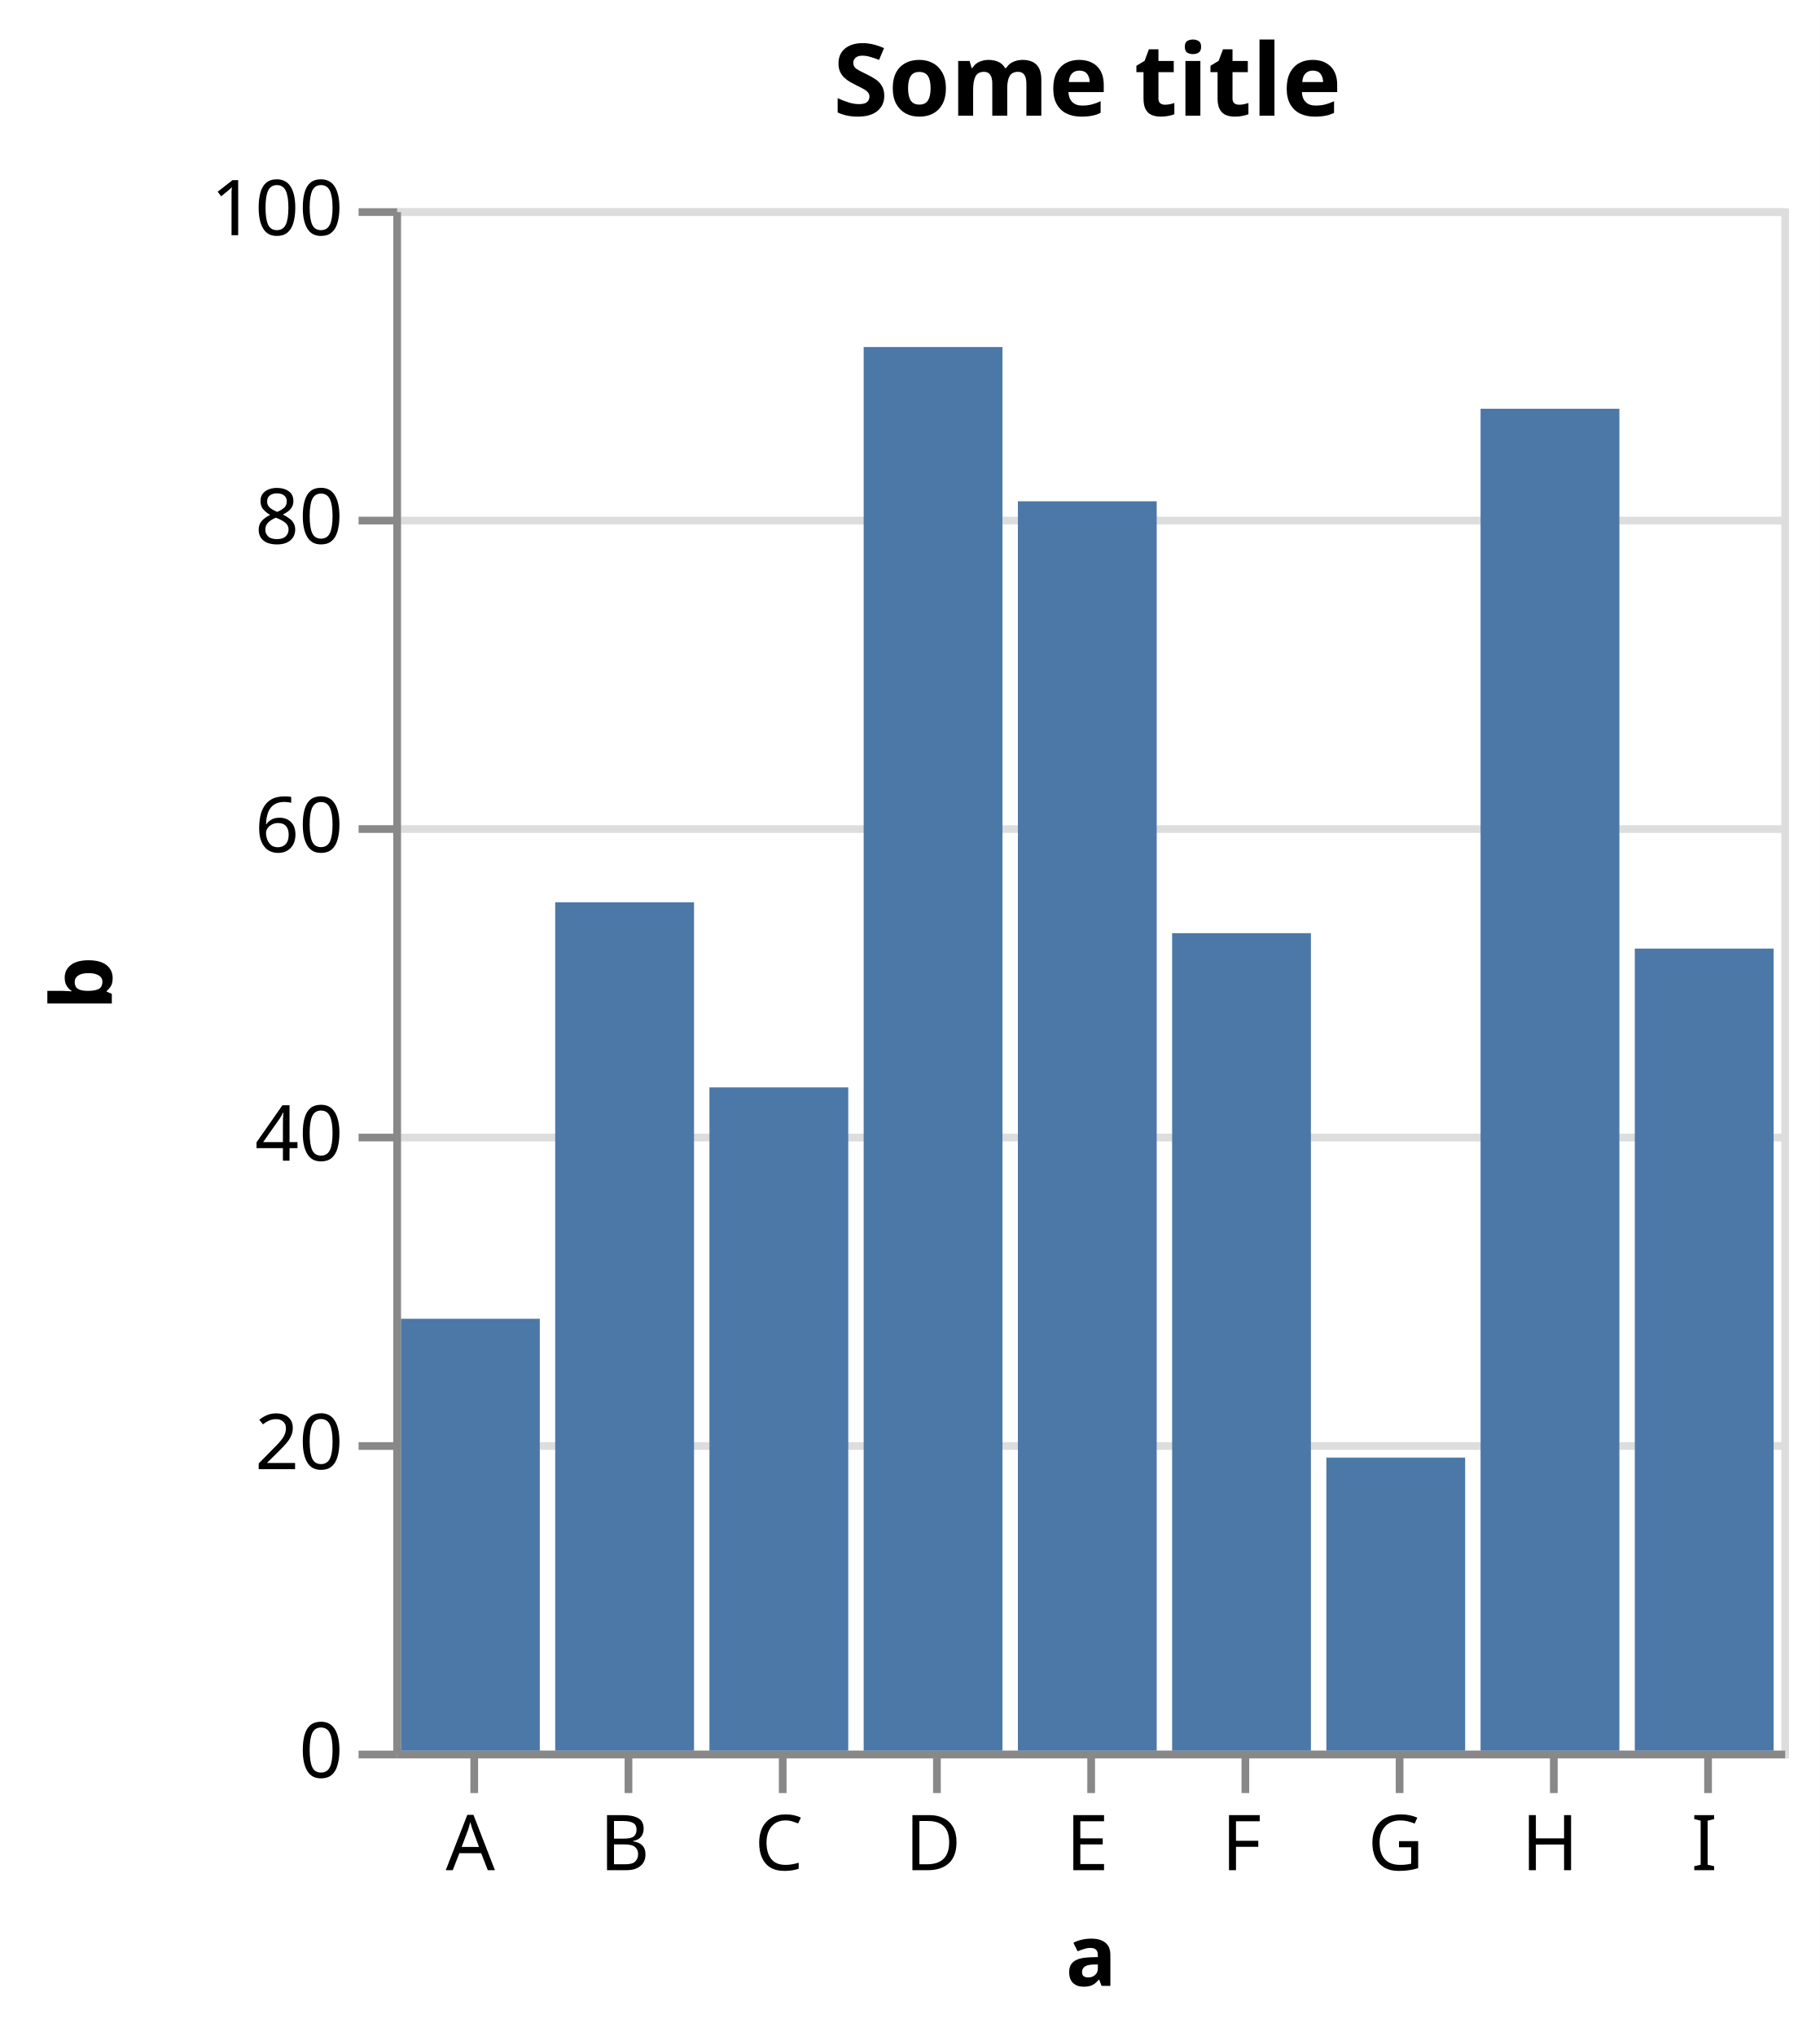
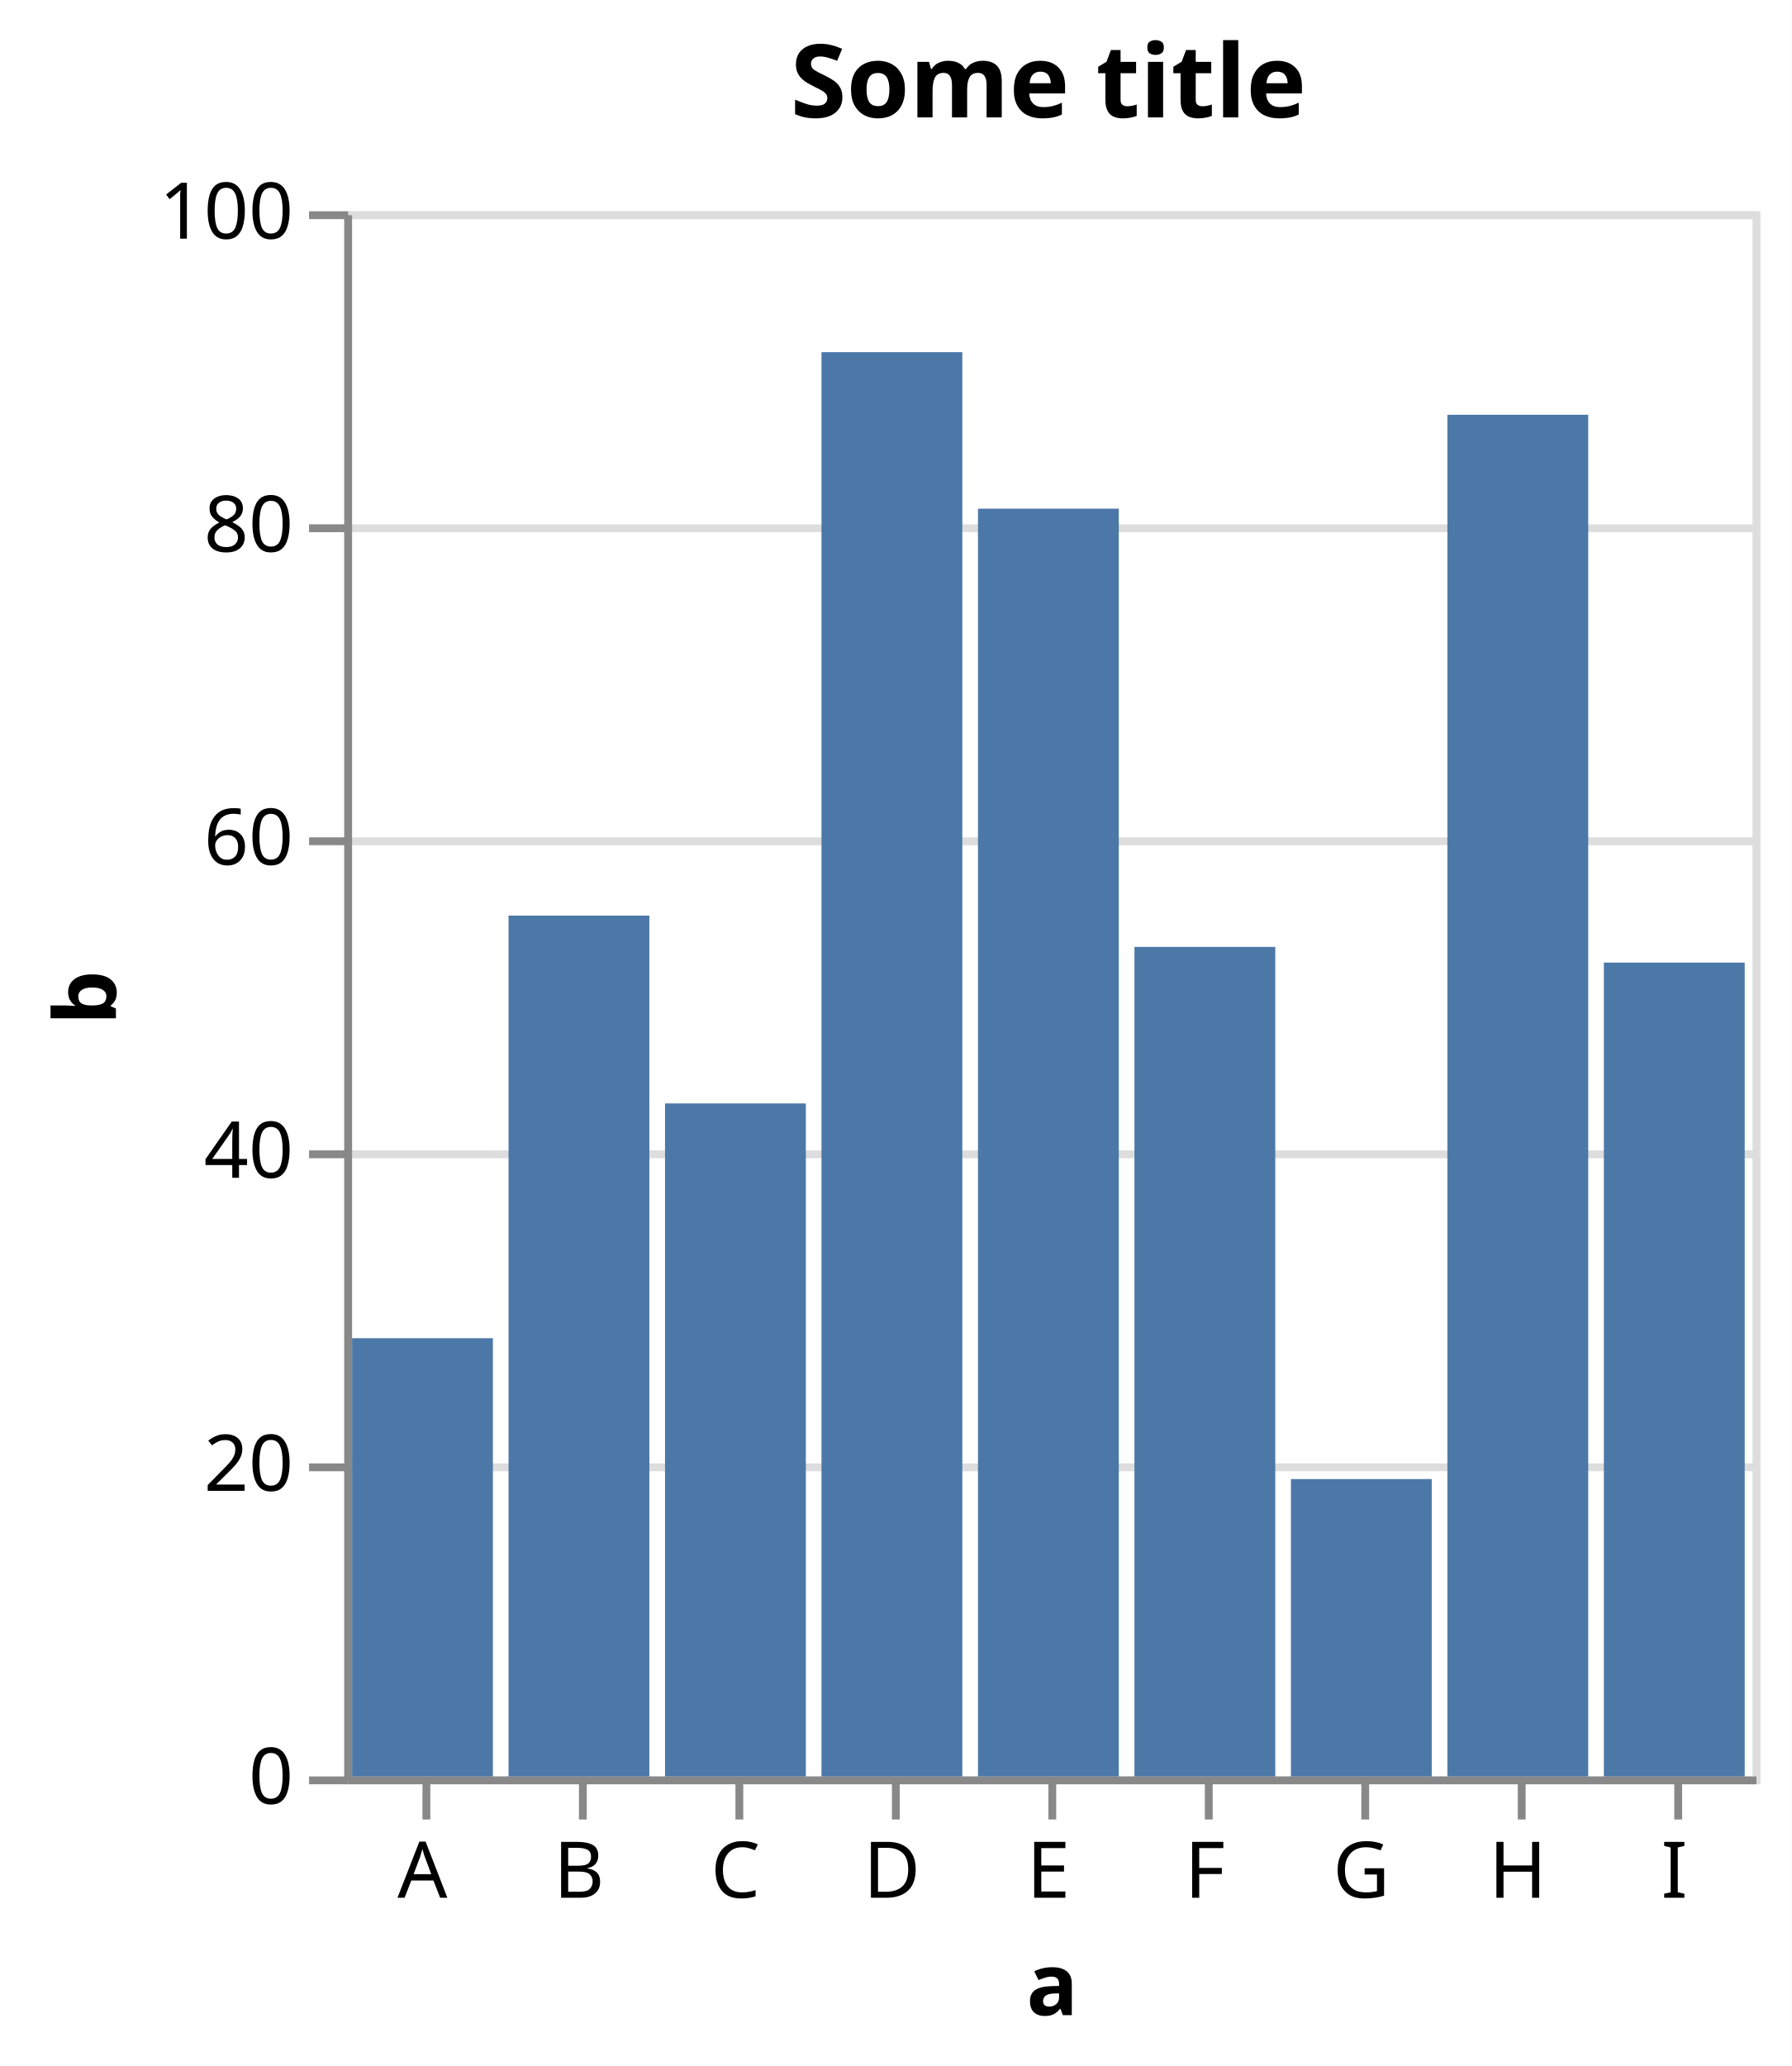
- <svg xmlns="http://www.w3.org/2000/svg" version="1.1" class="marks" width="236" height="264" viewBox="0 0 236 264">
-   <rect width="236" height="264" fill="white" />
-   <g fill="none" stroke-miterlimit="10" transform="translate(51,27)">
+ <svg xmlns="http://www.w3.org/2000/svg" version="1.1" class="marks" width="229" height="264" viewBox="0 0 229 264">
+   <rect width="229" height="264" fill="white" />
+   <g fill="none" stroke-miterlimit="10" transform="translate(44,27)">
    <g class="mark-group role-frame root" role="graphics-object" aria-roledescription="group mark container">
      <g transform="translate(0,0)">
        <path class="background" aria-hidden="true" d="M0.5,0.5h180v200h-180Z" stroke="#ddd" />
        <g>
          <g class="mark-group role-axis" aria-hidden="true">
            <g transform="translate(0.5,0.5)">
              <path class="background" aria-hidden="true" d="M0,0h0v0h0Z" pointer-events="none" />
              <g>
                <g class="mark-rule role-axis-grid" pointer-events="none">
                  <line transform="translate(0,200)" x2="180" y2="0" stroke="#ddd" stroke-width="1" opacity="1" />
                  <line transform="translate(0,160)" x2="180" y2="0" stroke="#ddd" stroke-width="1" opacity="1" />
                  <line transform="translate(0,120)" x2="180" y2="0" stroke="#ddd" stroke-width="1" opacity="1" />
                  <line transform="translate(0,80)" x2="180" y2="0" stroke="#ddd" stroke-width="1" opacity="1" />
                  <line transform="translate(0,40)" x2="180" y2="0" stroke="#ddd" stroke-width="1" opacity="1" />
                  <line transform="translate(0,0)" x2="180" y2="0" stroke="#ddd" stroke-width="1" opacity="1" />
                </g>
              </g>
              <path class="foreground" aria-hidden="true" d="" pointer-events="none" display="none" />
            </g>
          </g>
          <g class="mark-group role-axis" role="graphics-symbol" aria-roledescription="axis" aria-label="X-axis titled 'a' for a discrete scale with 9 values: A, B, C, D, E, ending with I">
            <g transform="translate(0.5,200.5)">
              <path class="background" aria-hidden="true" d="M0,0h0v0h0Z" pointer-events="none" />
              <g>
                <g class="mark-rule role-axis-tick" pointer-events="none">
                  <line transform="translate(10,0)" x2="0" y2="5" stroke="#888" stroke-width="1" opacity="1" />
                  <line transform="translate(30,0)" x2="0" y2="5" stroke="#888" stroke-width="1" opacity="1" />
                  <line transform="translate(50,0)" x2="0" y2="5" stroke="#888" stroke-width="1" opacity="1" />
                  <line transform="translate(70,0)" x2="0" y2="5" stroke="#888" stroke-width="1" opacity="1" />
                  <line transform="translate(90,0)" x2="0" y2="5" stroke="#888" stroke-width="1" opacity="1" />
                  <line transform="translate(110,0)" x2="0" y2="5" stroke="#888" stroke-width="1" opacity="1" />
                  <line transform="translate(130,0)" x2="0" y2="5" stroke="#888" stroke-width="1" opacity="1" />
                  <line transform="translate(150,0)" x2="0" y2="5" stroke="#888" stroke-width="1" opacity="1" />
                  <line transform="translate(170,0)" x2="0" y2="5" stroke="#888" stroke-width="1" opacity="1" />
                </g>
                <g class="mark-text role-axis-label" pointer-events="none">
                  <text text-anchor="middle" transform="translate(9.5,15)" font-family="sans-serif" font-size="10px" fill="#000" opacity="1">A</text>
                  <text text-anchor="middle" transform="translate(29.5,15)" font-family="sans-serif" font-size="10px" fill="#000" opacity="1">B</text>
                  <text text-anchor="middle" transform="translate(49.5,15)" font-family="sans-serif" font-size="10px" fill="#000" opacity="1">C</text>
                  <text text-anchor="middle" transform="translate(69.5,15)" font-family="sans-serif" font-size="10px" fill="#000" opacity="1">D</text>
                  <text text-anchor="middle" transform="translate(89.5,15)" font-family="sans-serif" font-size="10px" fill="#000" opacity="1">E</text>
                  <text text-anchor="middle" transform="translate(109.5,15)" font-family="sans-serif" font-size="10px" fill="#000" opacity="1">F</text>
                  <text text-anchor="middle" transform="translate(129.5,15)" font-family="sans-serif" font-size="10px" fill="#000" opacity="1">G</text>
                  <text text-anchor="middle" transform="translate(149.5,15)" font-family="sans-serif" font-size="10px" fill="#000" opacity="1">H</text>
                  <text text-anchor="middle" transform="translate(169.5,15)" font-family="sans-serif" font-size="10px" fill="#000" opacity="1">I</text>
                </g>
                <g class="mark-rule role-axis-domain" pointer-events="none">
                  <line transform="translate(0,0)" x2="180" y2="0" stroke="#888" stroke-width="1" opacity="1" />
                </g>
                <g class="mark-text role-axis-title" pointer-events="none">
                  <text text-anchor="middle" transform="translate(90,30)" font-family="sans-serif" font-size="11px" font-weight="bold" fill="#000" opacity="1">a</text>
                </g>
              </g>
              <path class="foreground" aria-hidden="true" d="" pointer-events="none" display="none" />
            </g>
          </g>
          <g class="mark-group role-axis" role="graphics-symbol" aria-roledescription="axis" aria-label="Y-axis titled 'b' for a linear scale with values from 0 to 100">
            <g transform="translate(0.5,0.5)">
              <path class="background" aria-hidden="true" d="M0,0h0v0h0Z" pointer-events="none" />
              <g>
                <g class="mark-rule role-axis-tick" pointer-events="none">
                  <line transform="translate(0,200)" x2="-5" y2="0" stroke="#888" stroke-width="1" opacity="1" />
                  <line transform="translate(0,160)" x2="-5" y2="0" stroke="#888" stroke-width="1" opacity="1" />
                  <line transform="translate(0,120)" x2="-5" y2="0" stroke="#888" stroke-width="1" opacity="1" />
                  <line transform="translate(0,80)" x2="-5" y2="0" stroke="#888" stroke-width="1" opacity="1" />
                  <line transform="translate(0,40)" x2="-5" y2="0" stroke="#888" stroke-width="1" opacity="1" />
                  <line transform="translate(0,0)" x2="-5" y2="0" stroke="#888" stroke-width="1" opacity="1" />
                </g>
                <g class="mark-text role-axis-label" pointer-events="none">
                  <text text-anchor="end" transform="translate(-7,203)" font-family="sans-serif" font-size="10px" fill="#000" opacity="1">0</text>
                  <text text-anchor="end" transform="translate(-7,163)" font-family="sans-serif" font-size="10px" fill="#000" opacity="1">20</text>
                  <text text-anchor="end" transform="translate(-7,123)" font-family="sans-serif" font-size="10px" fill="#000" opacity="1">40</text>
                  <text text-anchor="end" transform="translate(-7,83)" font-family="sans-serif" font-size="10px" fill="#000" opacity="1">60</text>
                  <text text-anchor="end" transform="translate(-7,43)" font-family="sans-serif" font-size="10px" fill="#000" opacity="1">80</text>
                  <text text-anchor="end" transform="translate(-7,3)" font-family="sans-serif" font-size="10px" fill="#000" opacity="1">100</text>
                </g>
                <g class="mark-rule role-axis-domain" pointer-events="none">
                  <line transform="translate(0,200)" x2="0" y2="-200" stroke="#888" stroke-width="1" opacity="1" />
                </g>
                <g class="mark-text role-axis-title" pointer-events="none">
-                   <text text-anchor="middle" transform="translate(-35,100) rotate(-90) translate(0,-2)" font-family="sans-serif" font-size="11px" font-weight="bold" fill="#000" opacity="1">b</text>
+                   <text text-anchor="middle" transform="translate(-27.68457,100) rotate(-90) translate(0,-2)" font-family="sans-serif" font-size="11px" font-weight="bold" fill="#000" opacity="1">b</text>
                </g>
              </g>
              <path class="foreground" aria-hidden="true" d="" pointer-events="none" display="none" />
            </g>
          </g>
          <g class="mark-rect role-mark marks" role="graphics-object" aria-roledescription="rect mark container">
            <path aria-label="a: A; b: 28" role="graphics-symbol" aria-roledescription="bar" d="M1,144h18v56h-18Z" fill="#4c78a8" />
            <path aria-label="a: B; b: 55" role="graphics-symbol" aria-roledescription="bar" d="M21,90h18v110h-18Z" fill="#4c78a8" />
            <path aria-label="a: C; b: 43" role="graphics-symbol" aria-roledescription="bar" d="M41,114h18v86h-18Z" fill="#4c78a8" />
            <path aria-label="a: D; b: 91" role="graphics-symbol" aria-roledescription="bar" d="M61,18h18v182h-18Z" fill="#4c78a8" />
            <path aria-label="a: E; b: 81" role="graphics-symbol" aria-roledescription="bar" d="M81,38h18v162h-18Z" fill="#4c78a8" />
            <path aria-label="a: F; b: 53" role="graphics-symbol" aria-roledescription="bar" d="M101,94h18v106h-18Z" fill="#4c78a8" />
            <path aria-label="a: G; b: 19" role="graphics-symbol" aria-roledescription="bar" d="M121,162h18v38h-18Z" fill="#4c78a8" />
            <path aria-label="a: H; b: 87" role="graphics-symbol" aria-roledescription="bar" d="M141,26h18v174h-18Z" fill="#4c78a8" />
            <path aria-label="a: I; b: 52" role="graphics-symbol" aria-roledescription="bar" d="M161,96h18v104h-18Z" fill="#4c78a8" />
          </g>
          <g class="mark-group role-title">
            <g transform="translate(90,-22)">
              <path class="background" aria-hidden="true" d="M0,0h0v0h0Z" pointer-events="none" />
              <g>
                <g class="mark-text role-title-text" role="graphics-symbol" aria-roledescription="title" aria-label="Title text 'Some title'" pointer-events="none">
                  <text text-anchor="middle" transform="translate(0,10)" font-family="sans-serif" font-size="13px" font-weight="600" fill="#000" opacity="1">Some title</text>
                </g>
              </g>
              <path class="foreground" aria-hidden="true" d="" pointer-events="none" display="none" />
            </g>
          </g>
        </g>
        <path class="foreground" aria-hidden="true" d="" display="none" />
      </g>
    </g>
  </g>
</svg>
